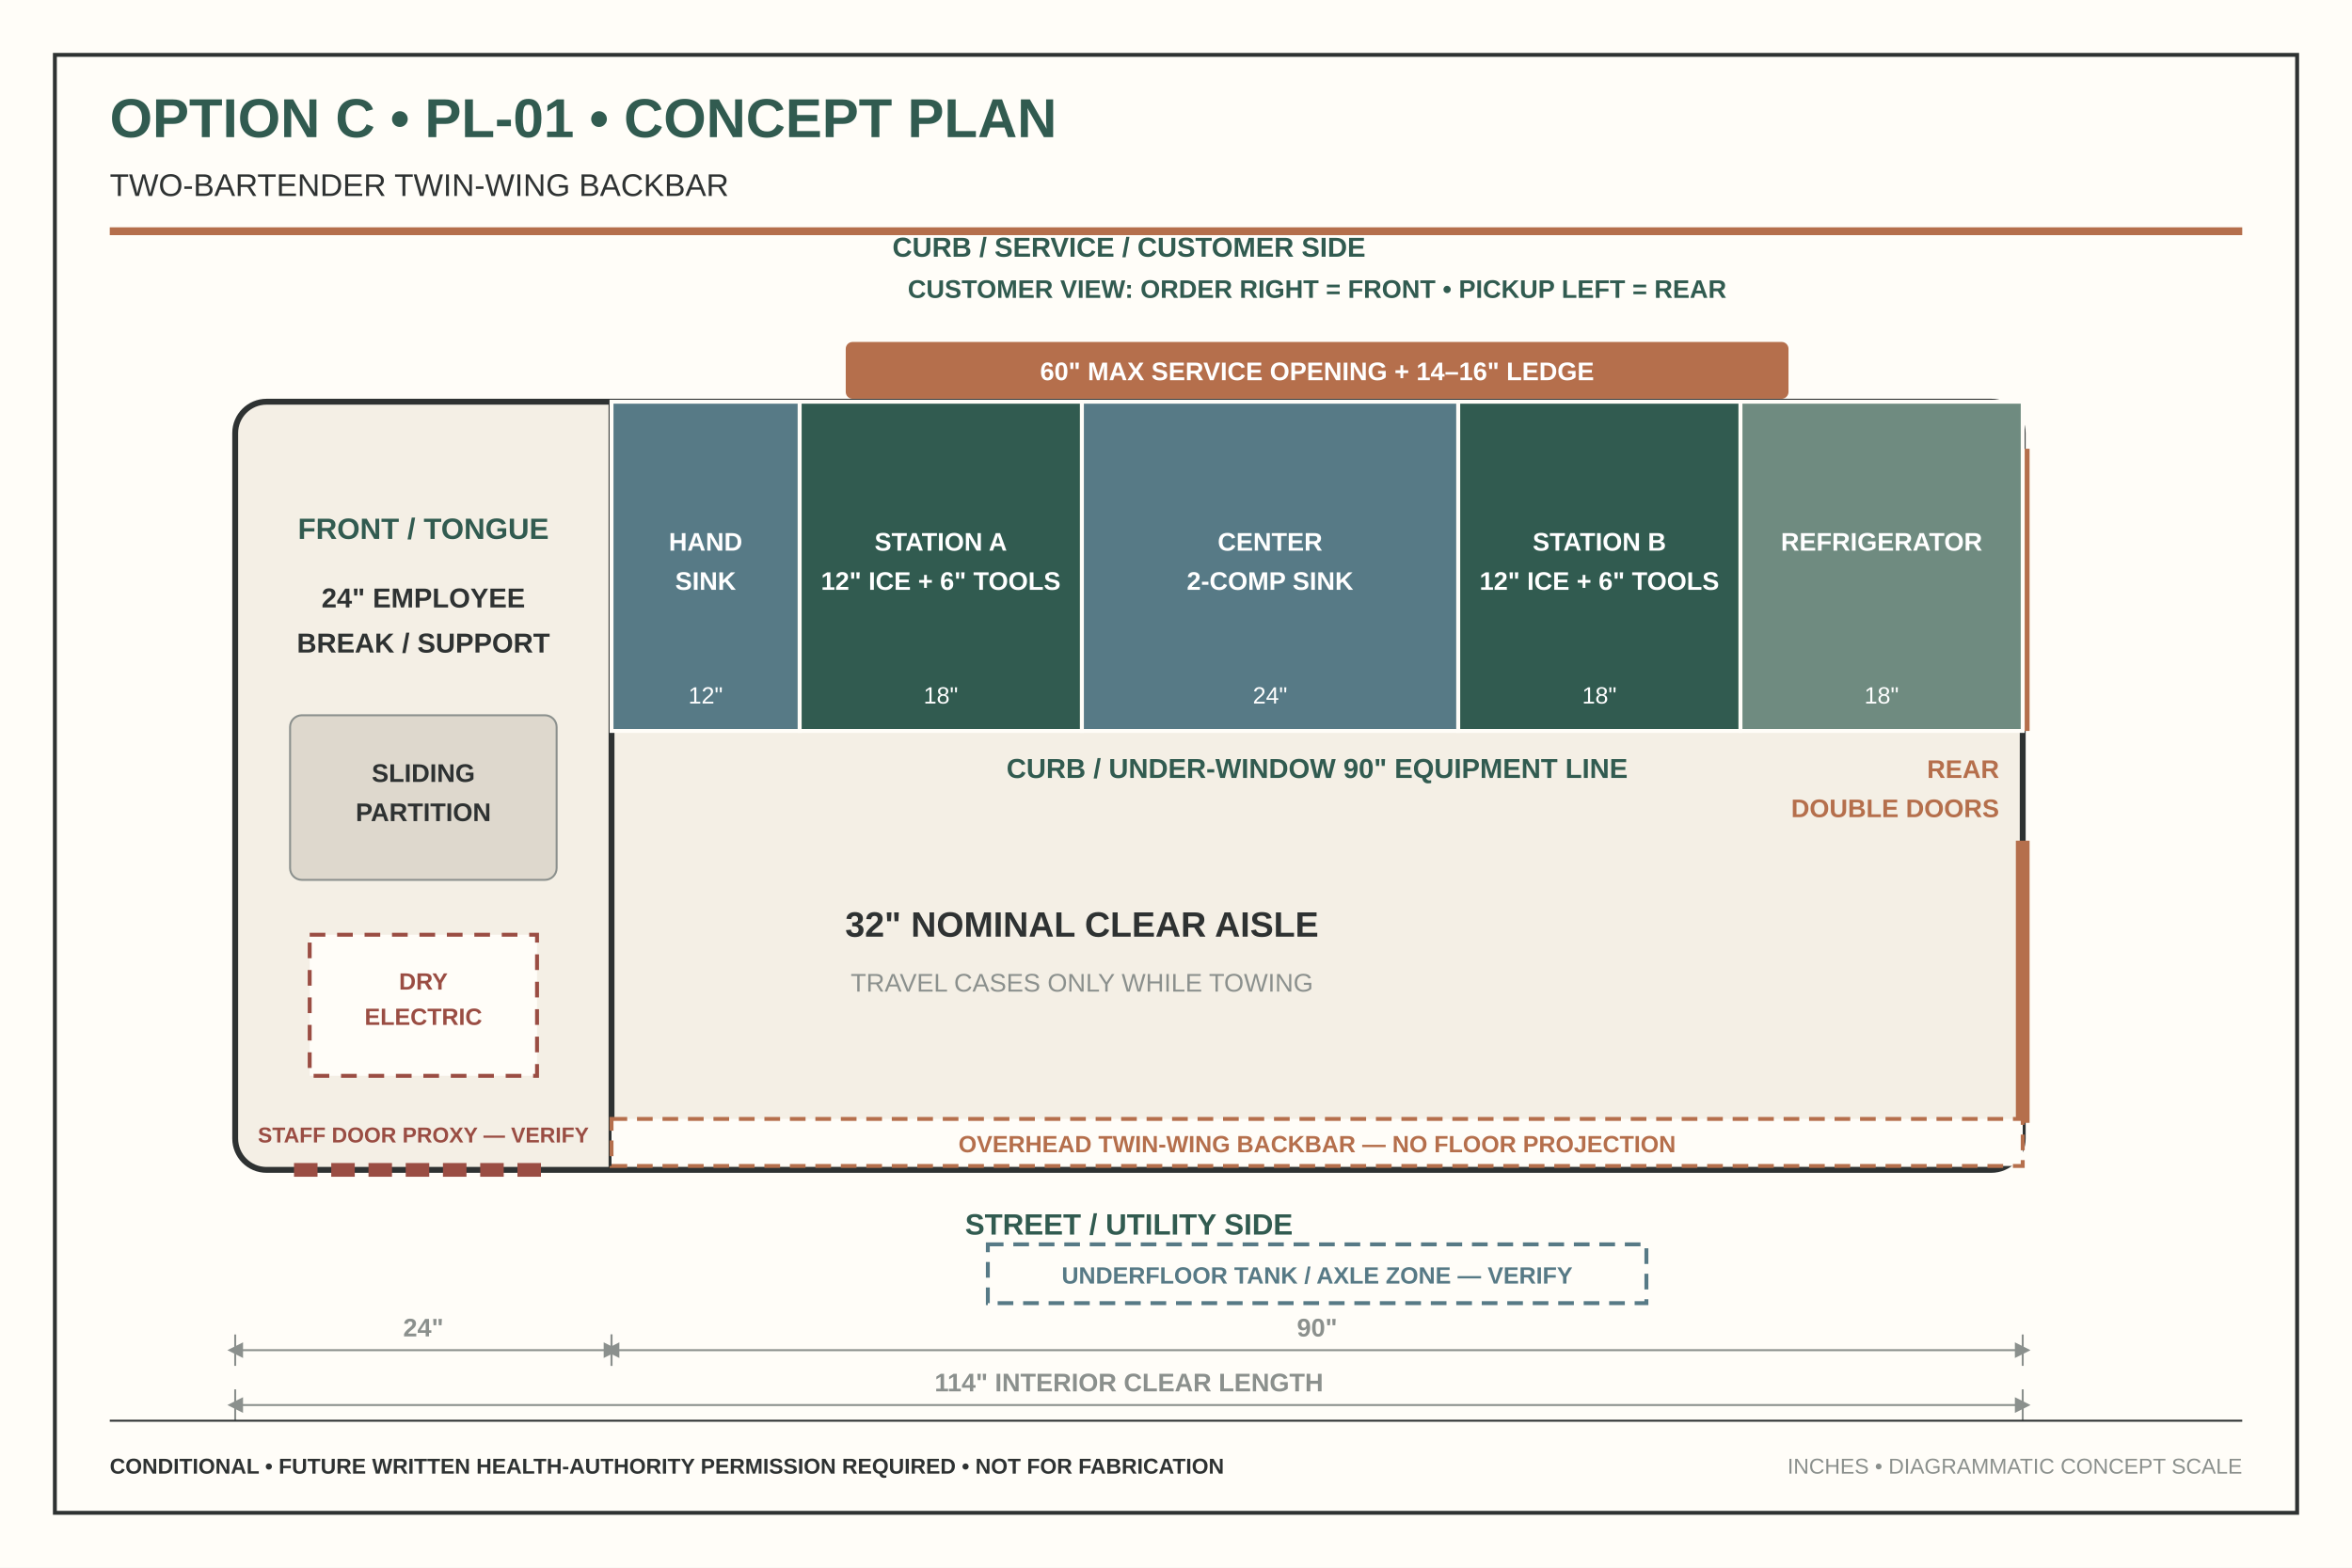
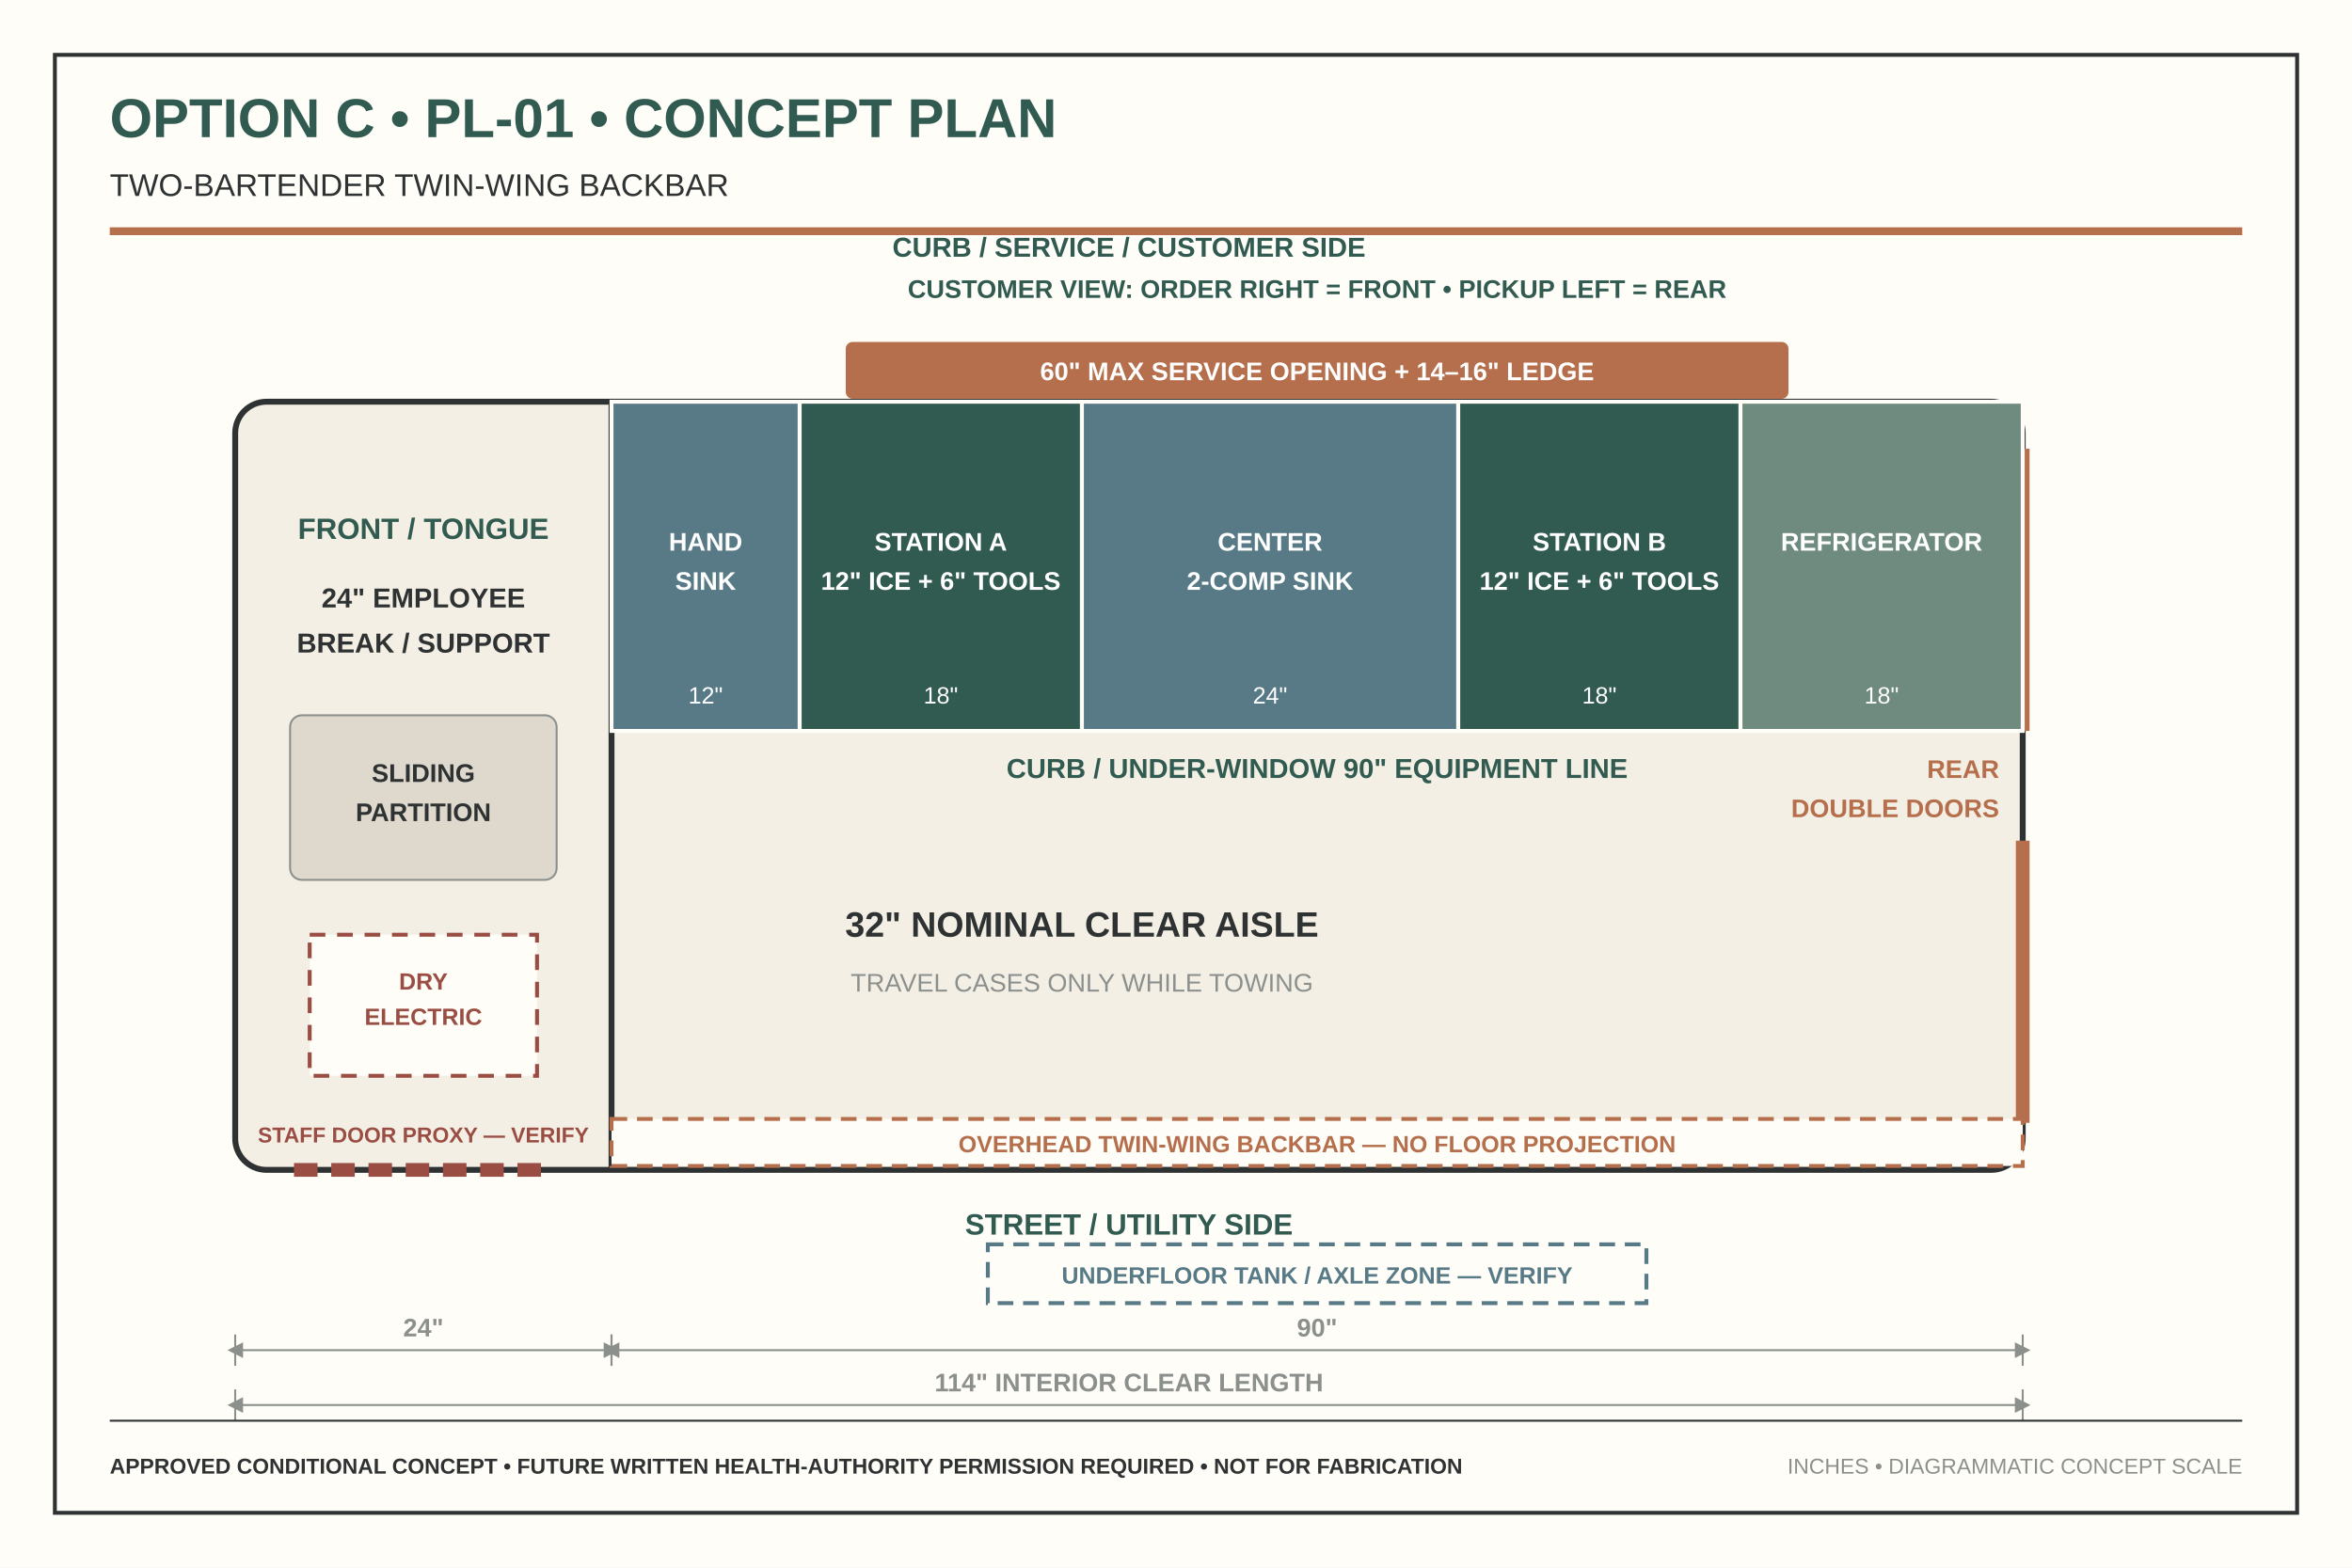
<svg xmlns="http://www.w3.org/2000/svg" width="1200" height="800" viewBox="0 0 1200 800" role="img" aria-labelledby="title desc">
  <rect width="1200" height="800" fill="#FFFDF8" />
  <rect x="28" y="28" width="1144" height="744" fill="none" stroke="#2E3232" stroke-width="2" />
  <text x="56" y="70" font-family="Arial,Helvetica,sans-serif" font-size="28" text-anchor="start" font-weight="700" fill="#315B50">OPTION C • PL-01 • CONCEPT PLAN</text>
  <text x="56" y="100" font-family="Arial,Helvetica,sans-serif" font-size="16" text-anchor="start" font-weight="400" fill="#2E3232">TWO-BARTENDER TWIN-WING BACKBAR</text>
  <line x1="56" y1="118" x2="1144" y2="118" stroke="#B56F4C" stroke-width="4" />
  <defs>
    <marker id="arrow" markerWidth="8" markerHeight="8" refX="4" refY="4" orient="auto-start-reverse">
      <path d="M0,0 L8,4 L0,8 z" fill="#8B908D" />
    </marker>
    <pattern id="hatch" width="10" height="10" patternUnits="userSpaceOnUse" patternTransform="rotate(45)">
      <line x1="0" y1="0" x2="0" y2="10" stroke="#8B908D" stroke-width="2" />
    </pattern>
  </defs>
  <rect x="120" y="205" width="912" height="392" fill="#F4EFE5" stroke="#2E3232" stroke-width="3" rx="16" />
  <line x1="312" y1="205" x2="312" y2="597" stroke="#2E3232" stroke-width="3" />
  <text x="216" y="275" font-family="Arial,Helvetica,sans-serif" font-size="15" text-anchor="middle" font-weight="700" fill="#315B50">FRONT / TONGUE</text>
  <text x="216" y="310" font-family="Arial,Helvetica,sans-serif" font-size="14" text-anchor="middle" font-weight="700" fill="#2E3232">24" EMPLOYEE</text>
  <text x="216" y="333" font-family="Arial,Helvetica,sans-serif" font-size="14" text-anchor="middle" font-weight="700" fill="#2E3232">BREAK / SUPPORT</text>
  <rect x="148" y="365" width="136" height="84" fill="#DED8CD" stroke="#8B908D" stroke-width="1" rx="6" />
  <text x="216" y="399" font-family="Arial,Helvetica,sans-serif" font-size="13" text-anchor="middle" font-weight="700" fill="#2E3232">SLIDING</text>
  <text x="216" y="419" font-family="Arial,Helvetica,sans-serif" font-size="13" text-anchor="middle" font-weight="700" fill="#2E3232">PARTITION</text>
  <rect x="158" y="477" width="116" height="72" fill="#FFFDF8" stroke="#9A4D43" stroke-width="2" stroke-dasharray="8 6" />
  <text x="216" y="505" font-family="Arial,Helvetica,sans-serif" font-size="12" text-anchor="middle" font-weight="700" fill="#9A4D43">DRY</text>
  <text x="216" y="523" font-family="Arial,Helvetica,sans-serif" font-size="12" text-anchor="middle" font-weight="700" fill="#9A4D43">ELECTRIC</text>
  <line x1="1032" y1="229" x2="1032" y2="373" stroke="#B56F4C" stroke-width="7" />
  <line x1="1032" y1="429" x2="1032" y2="573" stroke="#B56F4C" stroke-width="7" />
  <text x="1020" y="397" font-family="Arial,Helvetica,sans-serif" font-size="13" text-anchor="end" font-weight="700" fill="#B56F4C">REAR</text>
  <text x="1020" y="417" font-family="Arial,Helvetica,sans-serif" font-size="13" text-anchor="end" font-weight="700" fill="#B56F4C">DOUBLE DOORS</text>
  <rect x="432" y="175" width="480" height="28" fill="#B56F4C" stroke="#B56F4C" stroke-width="1" rx="3" />
  <text x="672" y="152" font-family="Arial,Helvetica,sans-serif" font-size="13" text-anchor="middle" font-weight="700" fill="#315B50">CUSTOMER VIEW: ORDER RIGHT = FRONT • PICKUP LEFT = REAR</text>
  <text x="672" y="194" font-family="Arial,Helvetica,sans-serif" font-size="13" text-anchor="middle" font-weight="700" fill="#FFFFFF">60" MAX SERVICE OPENING + 14–16" LEDGE</text>
  <rect x="312" y="205" width="96" height="168" fill="#577A86" stroke="#FFFDF8" stroke-width="2" />
  <text x="360" y="281" font-family="Arial,Helvetica,sans-serif" font-size="13" text-anchor="middle" font-weight="700" fill="#FFFFFF">HAND</text>
  <text x="360" y="301" font-family="Arial,Helvetica,sans-serif" font-size="13" text-anchor="middle" font-weight="700" fill="#FFFFFF">SINK</text>
  <text x="360" y="359" font-family="Arial,Helvetica,sans-serif" font-size="12" text-anchor="middle" font-weight="400" fill="#FFFFFF">12"</text>
  <rect x="408" y="205" width="144" height="168" fill="#315B50" stroke="#FFFDF8" stroke-width="2" />
  <text x="480" y="281" font-family="Arial,Helvetica,sans-serif" font-size="13" text-anchor="middle" font-weight="700" fill="#FFFFFF">STATION A</text>
  <text x="480" y="301" font-family="Arial,Helvetica,sans-serif" font-size="13" text-anchor="middle" font-weight="700" fill="#FFFFFF">12" ICE + 6" TOOLS</text>
  <text x="480" y="359" font-family="Arial,Helvetica,sans-serif" font-size="12" text-anchor="middle" font-weight="400" fill="#FFFFFF">18"</text>
  <rect x="552" y="205" width="192" height="168" fill="#577A86" stroke="#FFFDF8" stroke-width="2" />
  <text x="648" y="281" font-family="Arial,Helvetica,sans-serif" font-size="13" text-anchor="middle" font-weight="700" fill="#FFFFFF">CENTER</text>
  <text x="648" y="301" font-family="Arial,Helvetica,sans-serif" font-size="13" text-anchor="middle" font-weight="700" fill="#FFFFFF">2-COMP SINK</text>
  <text x="648" y="359" font-family="Arial,Helvetica,sans-serif" font-size="12" text-anchor="middle" font-weight="400" fill="#FFFFFF">24"</text>
  <rect x="744" y="205" width="144" height="168" fill="#315B50" stroke="#FFFDF8" stroke-width="2" />
  <text x="816" y="281" font-family="Arial,Helvetica,sans-serif" font-size="13" text-anchor="middle" font-weight="700" fill="#FFFFFF">STATION B</text>
  <text x="816" y="301" font-family="Arial,Helvetica,sans-serif" font-size="13" text-anchor="middle" font-weight="700" fill="#FFFFFF">12" ICE + 6" TOOLS</text>
  <text x="816" y="359" font-family="Arial,Helvetica,sans-serif" font-size="12" text-anchor="middle" font-weight="400" fill="#FFFFFF">18"</text>
  <rect x="888" y="205" width="144" height="168" fill="#6F8B80" stroke="#FFFDF8" stroke-width="2" />
  <text x="960" y="281" font-family="Arial,Helvetica,sans-serif" font-size="13" text-anchor="middle" font-weight="700" fill="#FFFFFF">REFRIGERATOR</text>
  <text x="960" y="359" font-family="Arial,Helvetica,sans-serif" font-size="12" text-anchor="middle" font-weight="400" fill="#FFFFFF">18"</text>
  <text x="672" y="397" font-family="Arial,Helvetica,sans-serif" font-size="14" text-anchor="middle" font-weight="700" fill="#315B50">CURB / UNDER-WINDOW 90" EQUIPMENT LINE</text>
  <rect x="312" y="571" width="720" height="24" fill="#FFFDF8" stroke="#B56F4C" stroke-width="2" stroke-dasharray="8 5" />
  <text x="672" y="588" font-family="Arial,Helvetica,sans-serif" font-size="12" text-anchor="middle" font-weight="700" fill="#B56F4C">OVERHEAD TWIN-WING BACKBAR — NO FLOOR PROJECTION</text>
  <line x1="150" y1="597" x2="282" y2="597" stroke="#9A4D43" stroke-width="7" stroke-dasharray="12 7" />
  <text x="216" y="583" font-family="Arial,Helvetica,sans-serif" font-size="11" text-anchor="middle" font-weight="700" fill="#9A4D43">STAFF DOOR PROXY — VERIFY</text>
  <text x="576" y="131" font-family="Arial,Helvetica,sans-serif" font-size="14" text-anchor="middle" font-weight="700" fill="#315B50">CURB / SERVICE / CUSTOMER SIDE</text>
  <text x="576" y="630" font-family="Arial,Helvetica,sans-serif" font-size="15" text-anchor="middle" font-weight="700" fill="#315B50">STREET / UTILITY SIDE</text>
  <text x="552" y="478" font-family="Arial,Helvetica,sans-serif" font-size="18" text-anchor="middle" font-weight="700" fill="#2E3232">32" NOMINAL CLEAR AISLE</text>
  <text x="552" y="506" font-family="Arial,Helvetica,sans-serif" font-size="13" text-anchor="middle" font-weight="400" fill="#8B908D">TRAVEL CASES ONLY WHILE TOWING</text>
  <rect x="504" y="635" width="336" height="30" fill="#FFFDF8" stroke="#577A86" stroke-width="2" stroke-dasharray="8 5" />
  <text x="672" y="655" font-family="Arial,Helvetica,sans-serif" font-size="12" text-anchor="middle" font-weight="700" fill="#577A86">UNDERFLOOR TANK / AXLE ZONE — VERIFY</text>
  <line x1="120" y1="689" x2="312" y2="689" stroke="#8B908D" stroke-width="1" marker-start="url(#arrow)" marker-end="url(#arrow)" />
  <line x1="120" y1="681" x2="120" y2="697" stroke="#8B908D" stroke-width="1" />
  <line x1="312" y1="681" x2="312" y2="697" stroke="#8B908D" stroke-width="1" />
  <text x="216" y="682" font-family="Arial,Helvetica,sans-serif" font-size="13" text-anchor="middle" font-weight="700" fill="#8B908D">24"</text>
  <line x1="312" y1="689" x2="1032" y2="689" stroke="#8B908D" stroke-width="1" marker-start="url(#arrow)" marker-end="url(#arrow)" />
  <line x1="312" y1="681" x2="312" y2="697" stroke="#8B908D" stroke-width="1" />
  <line x1="1032" y1="681" x2="1032" y2="697" stroke="#8B908D" stroke-width="1" />
  <text x="672" y="682" font-family="Arial,Helvetica,sans-serif" font-size="13" text-anchor="middle" font-weight="700" fill="#8B908D">90"</text>
  <line x1="120" y1="717" x2="1032" y2="717" stroke="#8B908D" stroke-width="1" marker-start="url(#arrow)" marker-end="url(#arrow)" />
  <line x1="120" y1="709" x2="120" y2="725" stroke="#8B908D" stroke-width="1" />
  <line x1="1032" y1="709" x2="1032" y2="725" stroke="#8B908D" stroke-width="1" />
  <text x="576" y="710" font-family="Arial,Helvetica,sans-serif" font-size="13" text-anchor="middle" font-weight="700" fill="#8B908D">114" INTERIOR CLEAR LENGTH</text>
  <line x1="56" y1="725" x2="1144" y2="725" stroke="#2E3232" stroke-width="1" />
-   <text x="56" y="752" font-family="Arial,Helvetica,sans-serif" font-size="11" text-anchor="start" font-weight="700" fill="#2E3232">CONDITIONAL • FUTURE WRITTEN HEALTH-AUTHORITY PERMISSION REQUIRED • NOT FOR FABRICATION</text>
+   <text x="56" y="752" font-family="Arial,Helvetica,sans-serif" font-size="11" text-anchor="start" font-weight="700" fill="#2E3232">APPROVED CONDITIONAL CONCEPT • FUTURE WRITTEN HEALTH-AUTHORITY PERMISSION REQUIRED • NOT FOR FABRICATION</text>
  <text x="1144" y="752" font-family="Arial,Helvetica,sans-serif" font-size="11" text-anchor="end" font-weight="400" fill="#8B908D">INCHES • DIAGRAMMATIC CONCEPT SCALE</text>
</svg>
